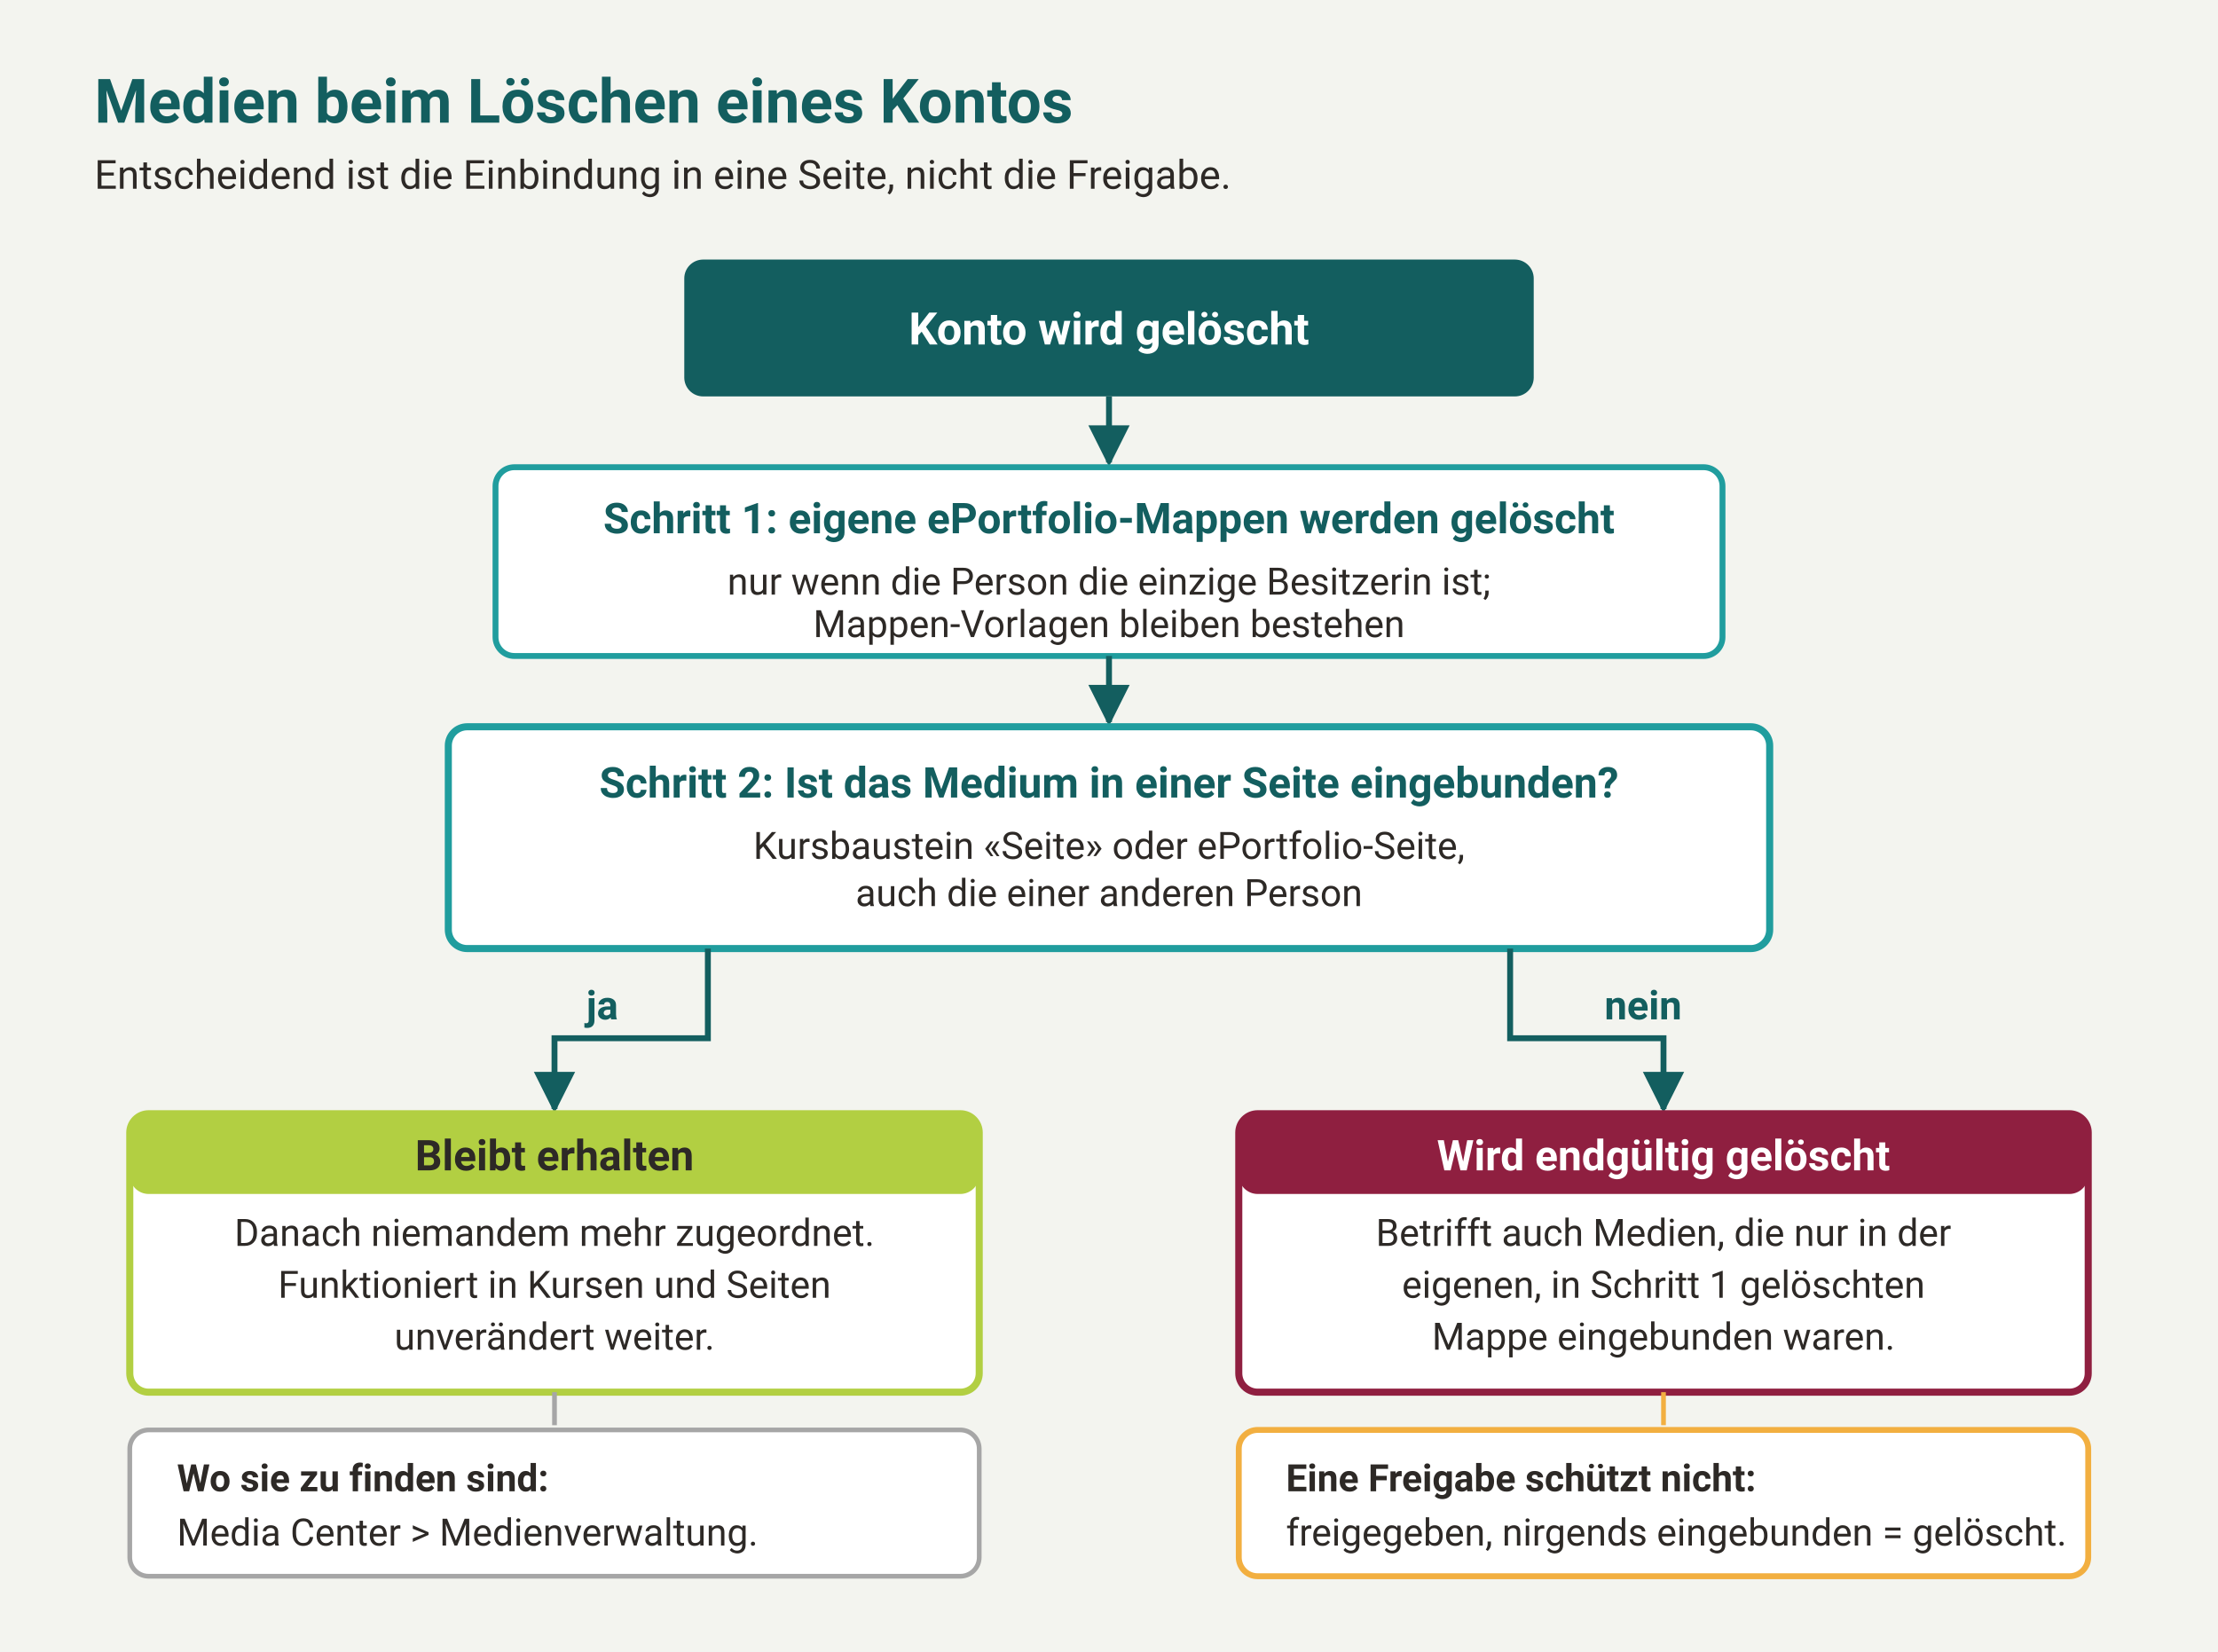
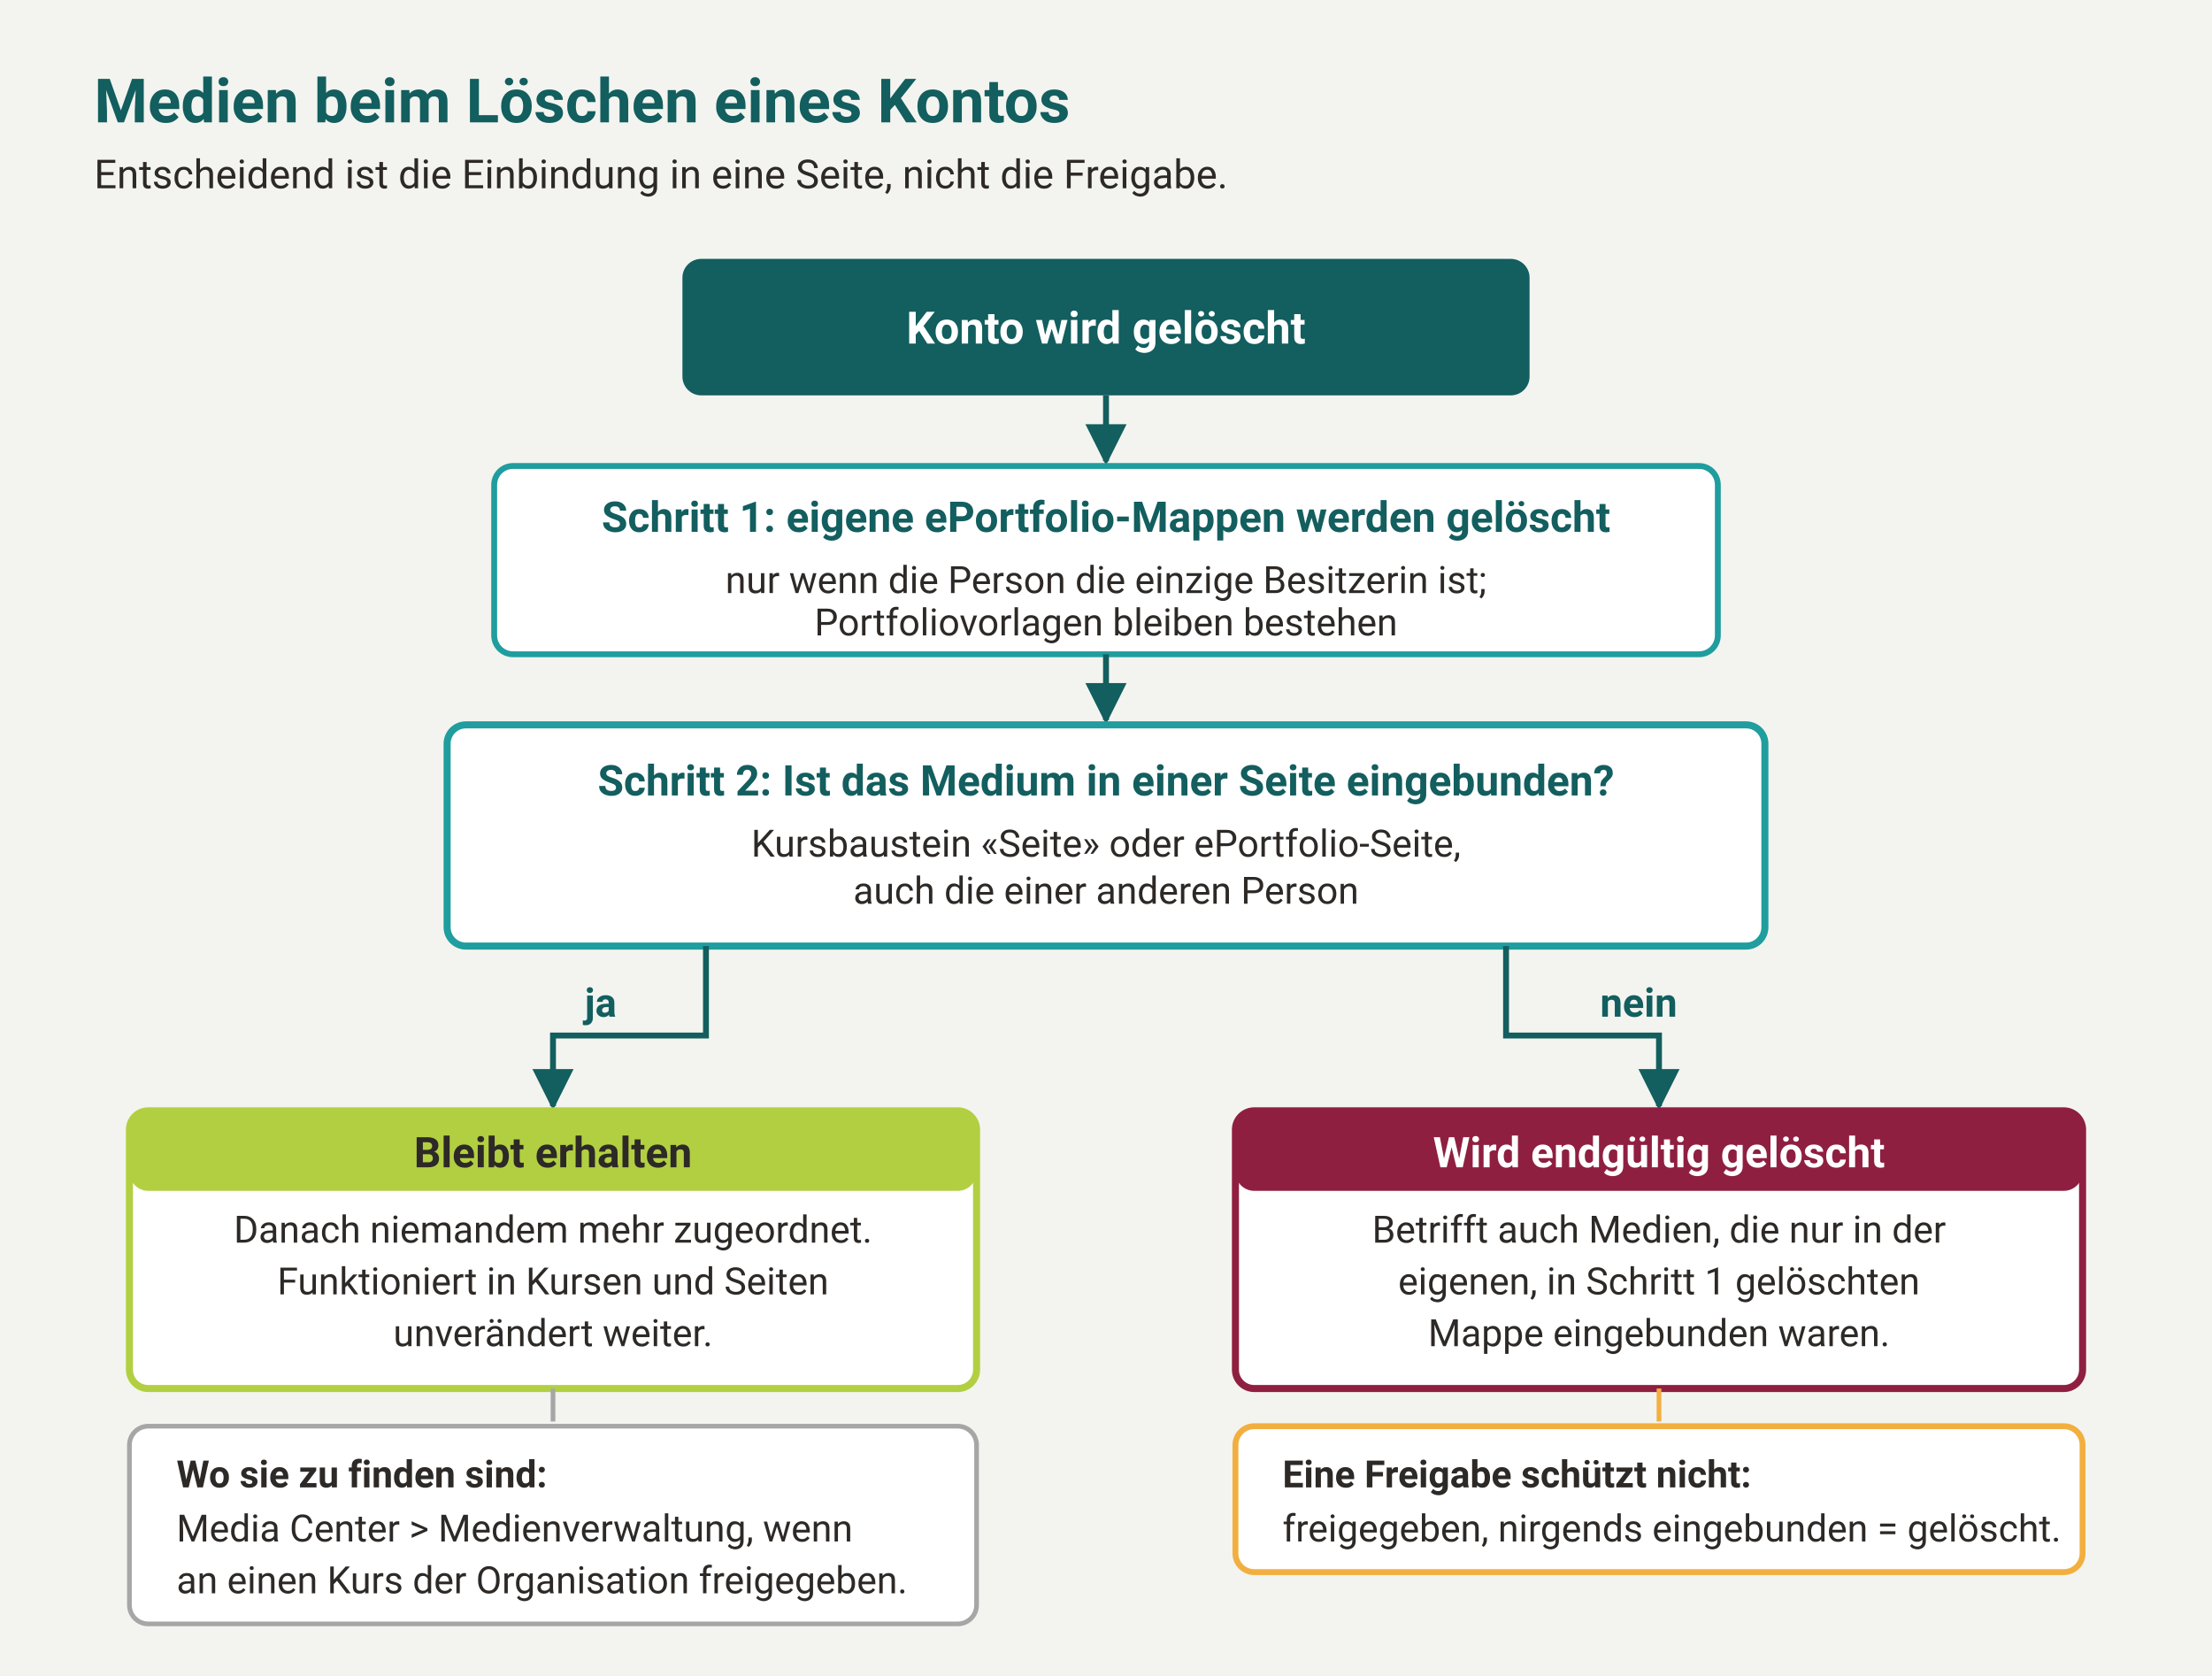
- <svg xmlns="http://www.w3.org/2000/svg" viewBox="0 0 940 700" width="940" height="700" role="img" aria-label="Entscheidungsbaum: was beim Löschen eines Kontos mit den Medien im Media Center geschieht">
-   <rect x="0" y="0" width="940" height="700" fill="#F3F4EF" />
+ <svg xmlns="http://www.w3.org/2000/svg" viewBox="0 0 940 712" width="940" height="712" role="img" aria-label="Entscheidungsbaum: was beim Löschen eines Kontos mit den Medien im Media Center geschieht">
+   <rect x="0" y="0" width="940" height="712" fill="#F3F4EF" />
  <defs>
    <marker id="arrow" viewBox="0 0 10 10" refX="9" refY="5" markerWidth="7" markerHeight="7" orient="auto-start-reverse">
      <path d="M 0 0 L 10 5 L 0 10 z" fill="#135E5F" />
    </marker>
    <marker id="arrowGrey" viewBox="0 0 10 10" refX="9" refY="5" markerWidth="7" markerHeight="7" orient="auto-start-reverse">
      <path d="M 0 0 L 10 5 L 0 10 z" fill="#A6A6A6" />
    </marker>
  </defs>
  <text x="40" y="52" font-family="'Roboto', sans-serif" font-size="26" font-weight="700" fill="#135E5F">Medien beim Löschen eines Kontos</text>
  <text x="40" y="80" font-family="'Roboto', sans-serif" font-size="17" fill="#2D2926">Entscheidend ist die Einbindung in eine Seite, nicht die Freigabe.</text>
  <rect x="290" y="110" width="360" height="58" rx="8" fill="#135E5F" />
  <text x="470" y="146" font-family="'Roboto', sans-serif" font-size="19" font-weight="600" fill="#FFFFFF" text-anchor="middle">Konto wird gelöscht</text>
  <line x1="470" y1="168" x2="470" y2="196" stroke="#135E5F" stroke-width="2.5" marker-end="url(#arrow)" />
  <rect x="210" y="198" width="520" height="80" rx="8" fill="#FFFFFF" stroke="#209D9E" stroke-width="2.5" />
  <text x="470" y="226" font-family="'Roboto', sans-serif" font-size="18" font-weight="600" fill="#135E5F" text-anchor="middle">Schritt 1: eigene ePortfolio-Mappen werden gelöscht</text>
  <text x="470" y="252" font-family="'Roboto', sans-serif" font-size="16" fill="#2D2926" text-anchor="middle">nur wenn die Person die einzige Besitzerin ist;</text>
-   <text x="470" y="270" font-family="'Roboto', sans-serif" font-size="16" fill="#2D2926" text-anchor="middle">Mappen-Vorlagen bleiben bestehen</text>
+   <text x="470" y="270" font-family="'Roboto', sans-serif" font-size="16" fill="#2D2926" text-anchor="middle">Portfoliovorlagen bleiben bestehen</text>
  <line x1="470" y1="278" x2="470" y2="306" stroke="#135E5F" stroke-width="2.5" marker-end="url(#arrow)" />
  <rect x="190" y="308" width="560" height="94" rx="8" fill="#FFFFFF" stroke="#209D9E" stroke-width="3" />
  <text x="470" y="338" font-family="'Roboto', sans-serif" font-size="18" font-weight="600" fill="#135E5F" text-anchor="middle">Schritt 2: Ist das Medium in einer Seite eingebunden?</text>
  <text x="470" y="364" font-family="'Roboto', sans-serif" font-size="16" fill="#2D2926" text-anchor="middle">Kursbaustein «Seite» oder ePortfolio-Seite,</text>
  <text x="470" y="384" font-family="'Roboto', sans-serif" font-size="16" fill="#2D2926" text-anchor="middle">auch die einer anderen Person</text>
  <path d="M 300 402 L 300 440 L 235 440 L 235 470" fill="none" stroke="#135E5F" stroke-width="2.5" marker-end="url(#arrow)" />
  <path d="M 640 402 L 640 440 L 705 440 L 705 470" fill="none" stroke="#135E5F" stroke-width="2.5" marker-end="url(#arrow)" />
  <text x="262" y="432" font-family="'Roboto', sans-serif" font-size="17" font-weight="700" fill="#135E5F" text-anchor="end">ja</text>
  <text x="680" y="432" font-family="'Roboto', sans-serif" font-size="17" font-weight="700" fill="#135E5F">nein</text>
  <rect x="55" y="472" width="360" height="118" rx="8" fill="#FFFFFF" stroke="#B2CF42" stroke-width="3" />
  <rect x="55" y="472" width="360" height="34" rx="8" fill="#B2CF42" />
  <text x="235" y="496" font-family="'Roboto', sans-serif" font-size="18" font-weight="700" fill="#2D2926" text-anchor="middle">Bleibt erhalten</text>
  <text x="235" y="528" font-family="'Roboto', sans-serif" font-size="16" fill="#2D2926" text-anchor="middle">Danach niemandem mehr zugeordnet.</text>
  <text x="235" y="550" font-family="'Roboto', sans-serif" font-size="16" fill="#2D2926" text-anchor="middle">Funktioniert in Kursen und Seiten</text>
  <text x="235" y="572" font-family="'Roboto', sans-serif" font-size="16" fill="#2D2926" text-anchor="middle">unverändert weiter.</text>
  <rect x="525" y="472" width="360" height="118" rx="8" fill="#FFFFFF" stroke="#8F1F40" stroke-width="3" />
  <rect x="525" y="472" width="360" height="34" rx="8" fill="#8F1F40" />
  <text x="705" y="496" font-family="'Roboto', sans-serif" font-size="18" font-weight="700" fill="#FFFFFF" text-anchor="middle">Wird endgültig gelöscht</text>
  <text x="705" y="528" font-family="'Roboto', sans-serif" font-size="16" fill="#2D2926" text-anchor="middle">Betrifft auch Medien, die nur in der</text>
  <text x="705" y="550" font-family="'Roboto', sans-serif" font-size="16" fill="#2D2926" text-anchor="middle">eigenen, in Schritt 1 gelöschten</text>
  <text x="705" y="572" font-family="'Roboto', sans-serif" font-size="16" fill="#2D2926" text-anchor="middle">Mappe eingebunden waren.</text>
-   <rect x="55" y="606" width="360" height="62" rx="8" fill="#FFFFFF" stroke="#A6A6A6" stroke-width="2" />
+   <rect x="55" y="606" width="360" height="84" rx="8" fill="#FFFFFF" stroke="#A6A6A6" stroke-width="2" />
  <text x="75" y="632" font-family="'Roboto', sans-serif" font-size="16" font-weight="700" fill="#2D2926">Wo sie zu finden sind:</text>
-   <text x="75" y="655" font-family="'Roboto', sans-serif" font-size="16" fill="#2D2926">Media Center &gt; Medienverwaltung.</text>
+   <text x="75" y="655" font-family="'Roboto', sans-serif" font-size="16" fill="#2D2926">Media Center &gt; Medienverwaltung, wenn</text>
+   <text x="75" y="677" font-family="'Roboto', sans-serif" font-size="16" fill="#2D2926">an einen Kurs der Organisation freigegeben.</text>
  <line x1="235" y1="590" x2="235" y2="604" stroke="#A6A6A6" stroke-width="2" />
  <rect x="525" y="606" width="360" height="62" rx="8" fill="#FFFFFF" stroke="#F2AF40" stroke-width="2.5" />
  <text x="545" y="632" font-family="'Roboto', sans-serif" font-size="16" font-weight="700" fill="#2D2926">Eine Freigabe schützt nicht:</text>
  <text x="545" y="655" font-family="'Roboto', sans-serif" font-size="16" fill="#2D2926">freigegeben, nirgends eingebunden = gelöscht.</text>
  <line x1="705" y1="590" x2="705" y2="604" stroke="#F2AF40" stroke-width="2" />
</svg>
